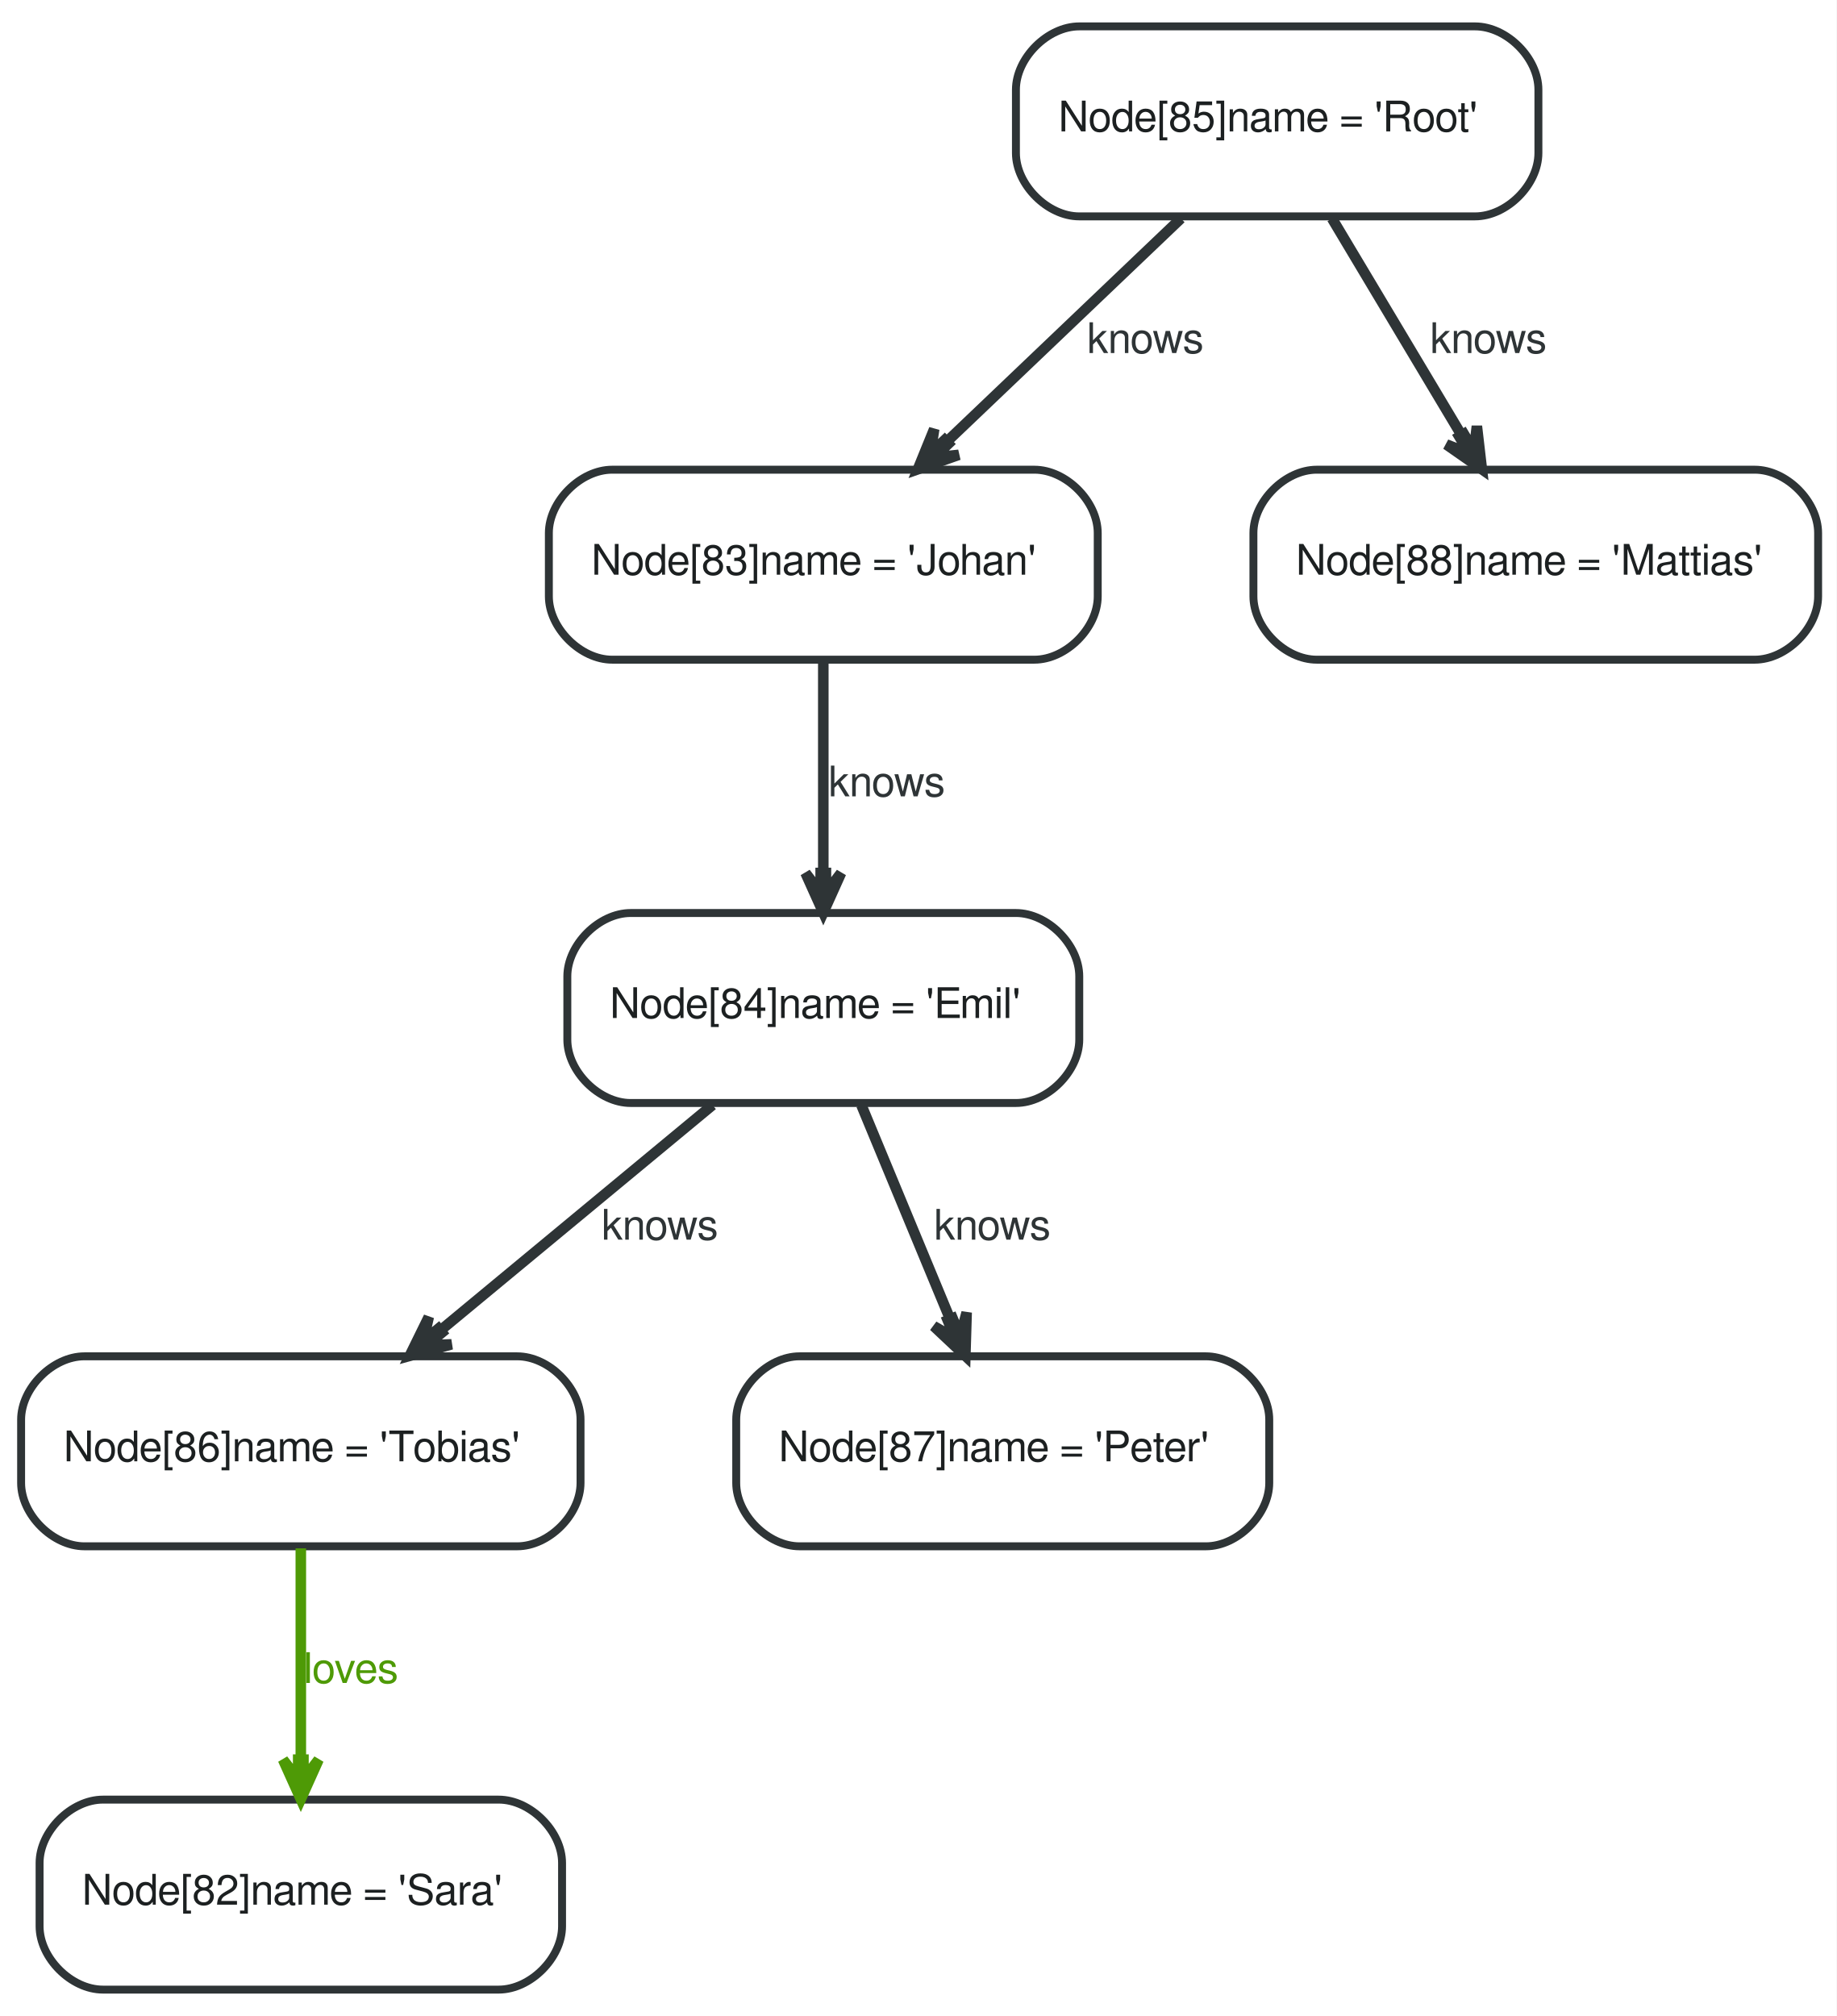
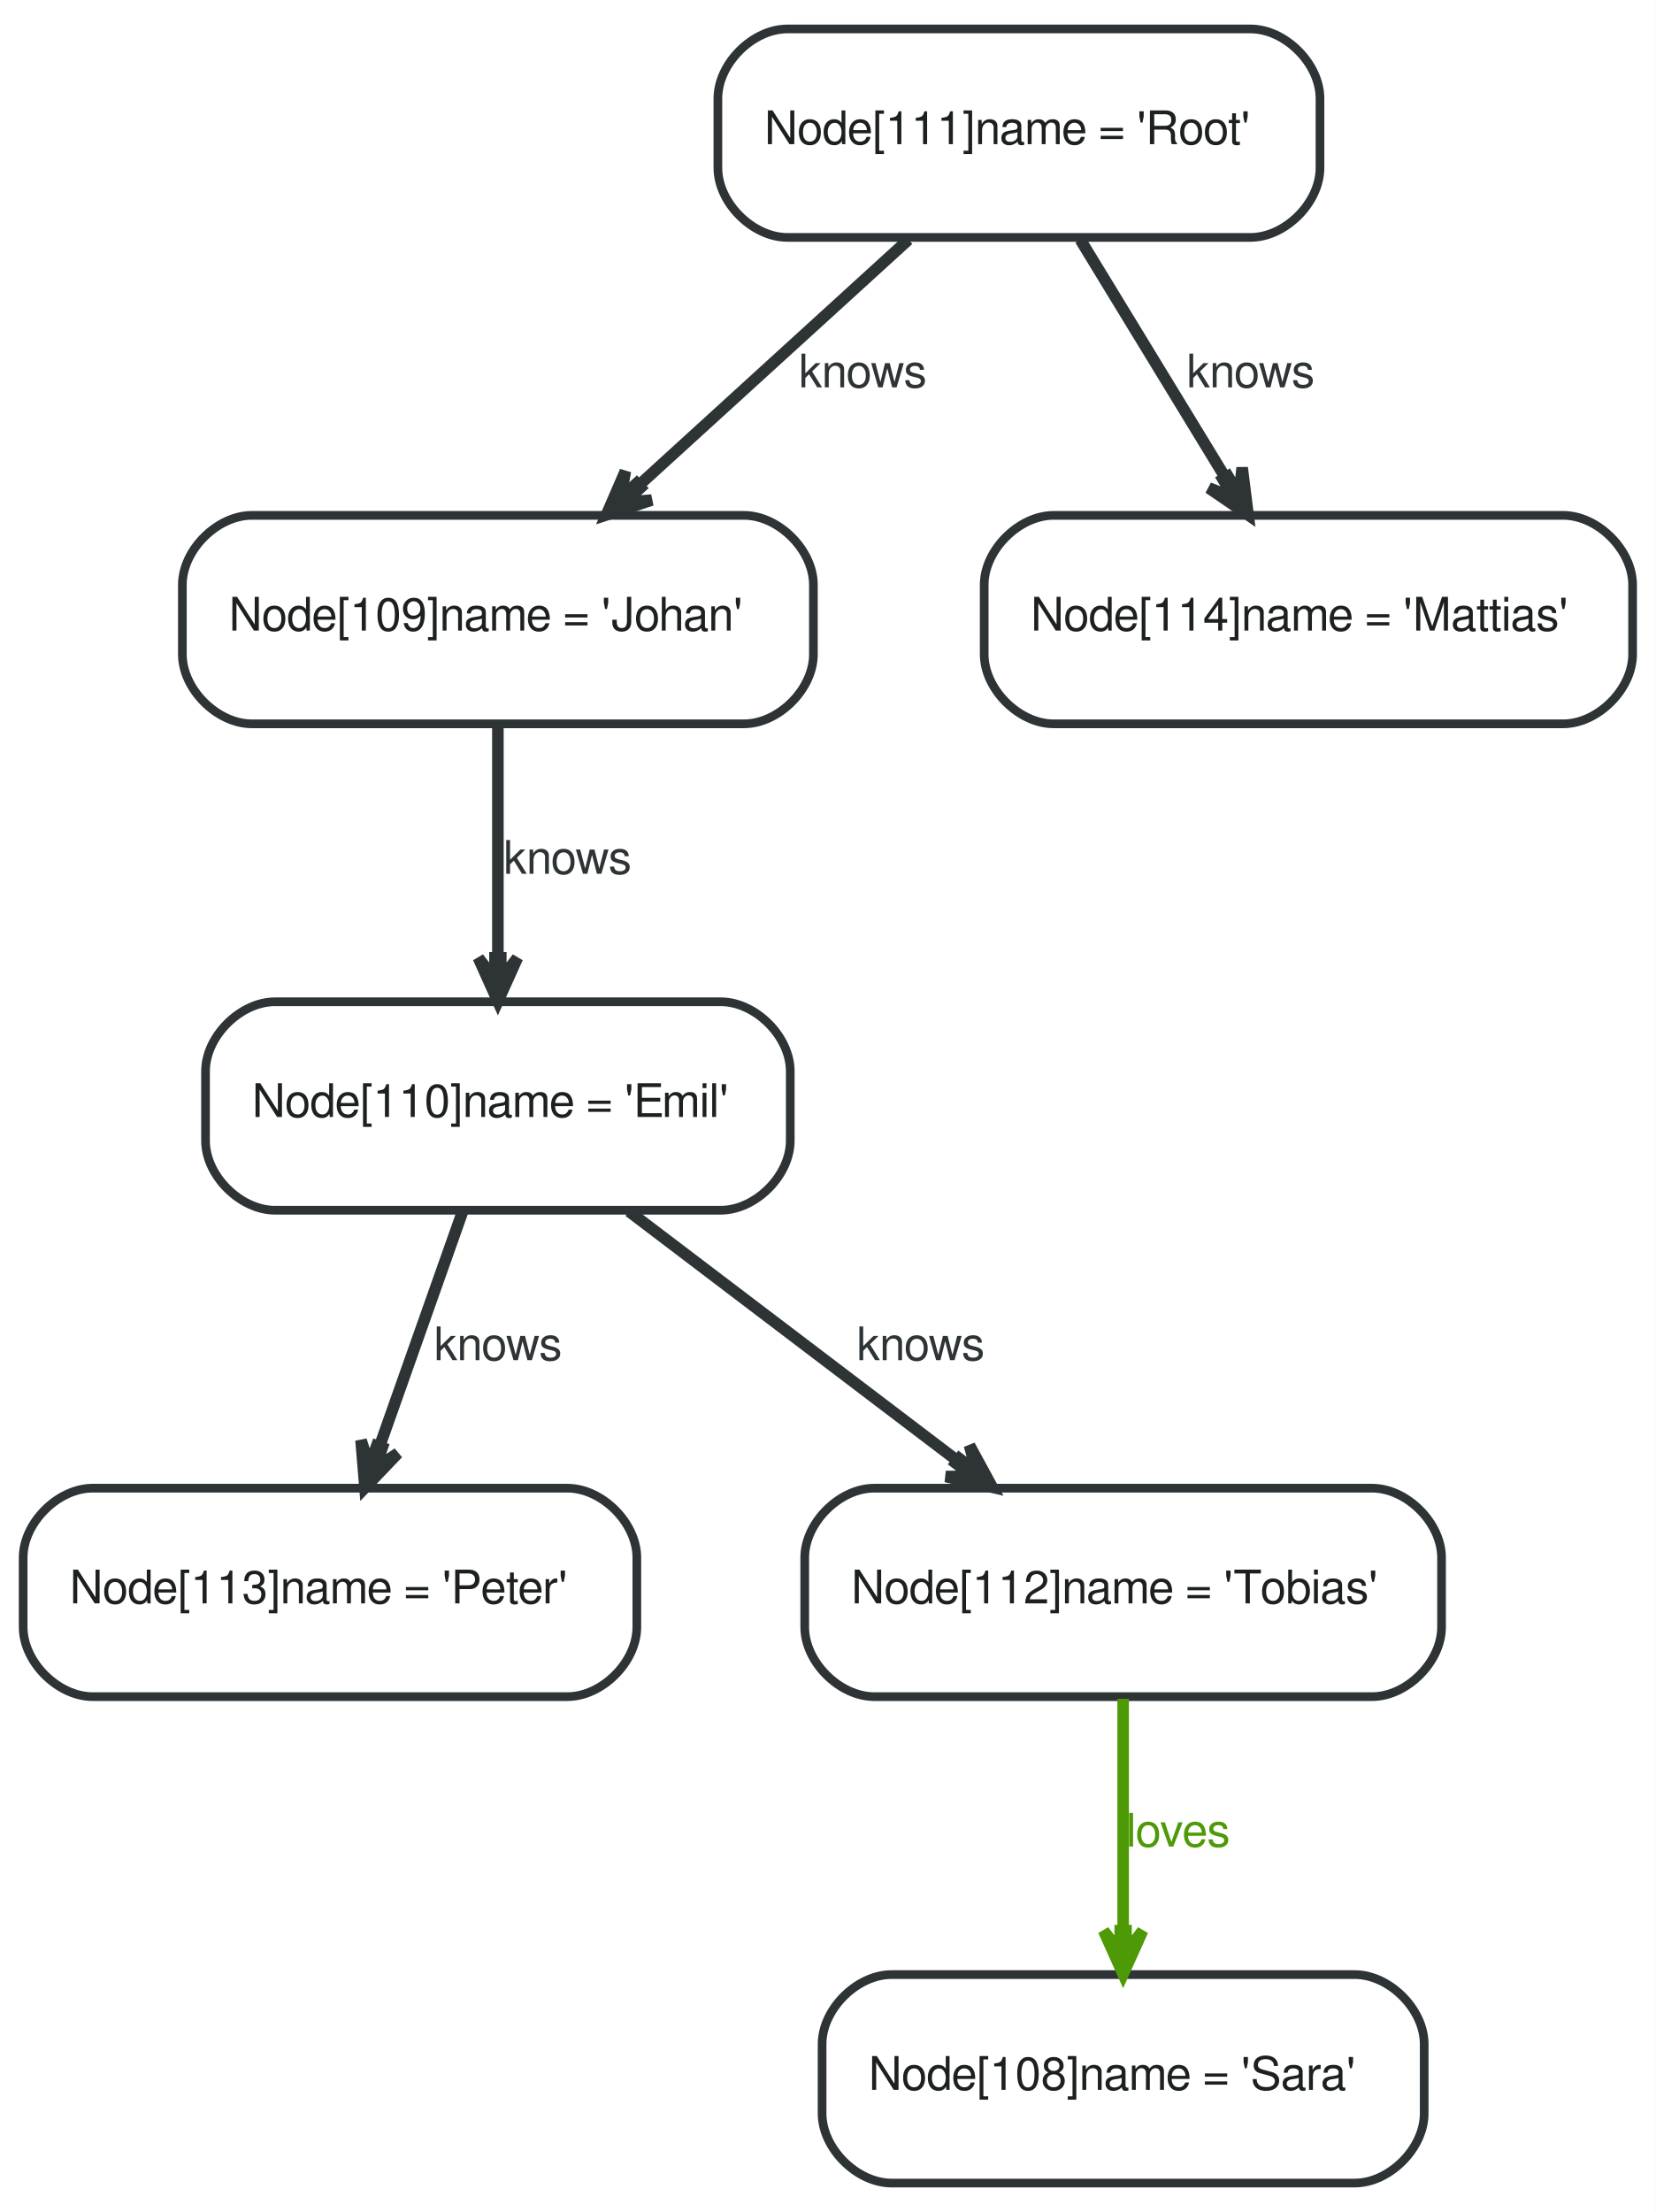
- <svg xmlns="http://www.w3.org/2000/svg" width="348pt" height="382pt" viewBox="0.00 0.00 348.00 382.00">
+ <svg xmlns="http://www.w3.org/2000/svg" width="286pt" height="382pt" viewBox="0.00 0.00 286.00 382.00">
  <g id="graph0" class="graph" transform="scale(1 1) rotate(0) translate(4 378)">
-     <polygon fill="white" stroke="none" points="-4,4 -4,-378 344,-378 344,4 -4,4" />
+     <polygon fill="white" stroke="none" points="-4,4 -4,-378 282,-378 282,4 -4,4" />
    <g id="node1" class="node">
-       <path fill="#ffffff" stroke="#2e3436" stroke-width="1.5" d="M15.5,-1C15.5,-1 90.5,-1 90.5,-1 96.5,-1 102.5,-7 102.5,-13 102.5,-13 102.5,-25 102.5,-25 102.5,-31 96.5,-37 90.5,-37 90.5,-37 15.5,-37 15.5,-37 9.5,-37 3.5,-31 3.5,-25 3.5,-25 3.5,-13 3.5,-13 3.5,-7 9.5,-1 15.5,-1" />
-       <text text-anchor="start" x="11.5" y="-17.1" font-family="FreeSans" font-size="8.00" fill="#1c2021">Node[82]name = 'Sara'</text>
+       <path fill="#ffffff" stroke="#2e3436" stroke-width="1.5" d="M150,-1C150,-1 230,-1 230,-1 236,-1 242,-7 242,-13 242,-13 242,-25 242,-25 242,-31 236,-37 230,-37 230,-37 150,-37 150,-37 144,-37 138,-31 138,-25 138,-25 138,-13 138,-13 138,-7 144,-1 150,-1" />
+       <text text-anchor="start" x="146" y="-17.1" font-family="FreeSans" font-size="8.00" fill="#1c2021">Node[108]name = 'Sara'</text>
    </g>
    <g id="node2" class="node">
-       <path fill="#ffffff" stroke="#2e3436" stroke-width="1.5" d="M112,-253C112,-253 192,-253 192,-253 198,-253 204,-259 204,-265 204,-265 204,-277 204,-277 204,-283 198,-289 192,-289 192,-289 112,-289 112,-289 106,-289 100,-283 100,-277 100,-277 100,-265 100,-265 100,-259 106,-253 112,-253" />
-       <text text-anchor="start" x="108" y="-269.1" font-family="FreeSans" font-size="8.00" fill="#1c2021">Node[83]name = 'Johan'</text>
+       <path fill="#ffffff" stroke="#2e3436" stroke-width="1.5" d="M39.5,-253C39.5,-253 124.5,-253 124.5,-253 130.5,-253 136.5,-259 136.5,-265 136.5,-265 136.5,-277 136.5,-277 136.5,-283 130.5,-289 124.5,-289 124.5,-289 39.5,-289 39.5,-289 33.5,-289 27.5,-283 27.5,-277 27.5,-277 27.5,-265 27.5,-265 27.5,-259 33.5,-253 39.5,-253" />
+       <text text-anchor="start" x="35.5" y="-269.1" font-family="FreeSans" font-size="8.00" fill="#1c2021">Node[109]name = 'Johan'</text>
    </g>
    <g id="node3" class="node">
-       <path fill="#ffffff" stroke="#2e3436" stroke-width="1.5" d="M115.5,-169C115.5,-169 188.5,-169 188.5,-169 194.5,-169 200.5,-175 200.5,-181 200.5,-181 200.5,-193 200.5,-193 200.5,-199 194.5,-205 188.5,-205 188.5,-205 115.5,-205 115.5,-205 109.5,-205 103.5,-199 103.5,-193 103.5,-193 103.5,-181 103.5,-181 103.5,-175 109.5,-169 115.5,-169" />
-       <text text-anchor="start" x="111.5" y="-185.1" font-family="FreeSans" font-size="8.00" fill="#1c2021">Node[84]name = 'Emil'</text>
+       <path fill="#ffffff" stroke="#2e3436" stroke-width="1.5" d="M43.5,-169C43.5,-169 120.5,-169 120.5,-169 126.5,-169 132.5,-175 132.5,-181 132.5,-181 132.5,-193 132.5,-193 132.5,-199 126.5,-205 120.5,-205 120.5,-205 43.5,-205 43.5,-205 37.5,-205 31.5,-199 31.5,-193 31.5,-193 31.5,-181 31.5,-181 31.5,-175 37.5,-169 43.5,-169" />
+       <text text-anchor="start" x="39.5" y="-185.1" font-family="FreeSans" font-size="8.00" fill="#1c2021">Node[110]name = 'Emil'</text>
    </g>
    <g id="edge1" class="edge">
-       <path fill="none" stroke="#2e3436" stroke-width="2" d="M152,-252.61C152,-241.008 152,-225.58 152,-212.71" />
-       <polygon fill="#2e3436" stroke="#2e3436" stroke-width="2" points="152,-205.084 155.375,-212.584 152.5,-208.834 152.5,-212.584 152,-212.584 151.5,-212.584 151.5,-208.834 148.625,-212.584 152,-205.084 152,-205.084" />
-       <text text-anchor="middle" x="164" y="-227.1" font-family="FreeSans" font-size="8.00" fill="#2e3436">knows</text>
+       <path fill="none" stroke="#2e3436" stroke-width="2" d="M82,-252.61C82,-241.008 82,-225.58 82,-212.71" />
+       <polygon fill="#2e3436" stroke="#2e3436" stroke-width="2" points="82,-205.084 85.375,-212.584 82.5,-208.834 82.5,-212.584 82,-212.584 81.5,-212.584 81.5,-208.834 78.625,-212.584 82,-205.084 82,-205.084" />
+       <text text-anchor="middle" x="94" y="-227.1" font-family="FreeSans" font-size="8.00" fill="#2e3436">knows</text>
    </g>
    <g id="node4" class="node">
      <path fill="#ffffff" stroke="#2e3436" stroke-width="1.5" d="M12,-85C12,-85 94,-85 94,-85 100,-85 106,-91 106,-97 106,-97 106,-109 106,-109 106,-115 100,-121 94,-121 94,-121 12,-121 12,-121 6,-121 0,-115 0,-109 0,-109 0,-97 0,-97 0,-91 6,-85 12,-85" />
-       <text text-anchor="start" x="8" y="-101.1" font-family="FreeSans" font-size="8.00" fill="#1c2021">Node[86]name = 'Tobias'</text>
+       <text text-anchor="start" x="8" y="-101.1" font-family="FreeSans" font-size="8.00" fill="#1c2021">Node[113]name = 'Peter'</text>
    </g>
    <g id="edge2" class="edge">
-       <path fill="none" stroke="#2e3436" stroke-width="2" d="M131.005,-168.61C116.073,-156.242 95.891,-139.526 79.797,-126.195" />
-       <polygon fill="#2e3436" stroke="#2e3436" stroke-width="2" points="73.626,-121.084 81.555,-123.269 76.833,-123.091 79.721,-125.483 79.402,-125.868 79.083,-126.253 76.195,-123.861 77.249,-128.467 73.626,-121.084 73.626,-121.084" />
-       <text text-anchor="middle" x="121" y="-143.1" font-family="FreeSans" font-size="8.00" fill="#2e3436">knows</text>
+       <path fill="none" stroke="#2e3436" stroke-width="2" d="M75.85,-168.61C71.708,-156.899 66.188,-141.289 61.61,-128.346" />
+       <polygon fill="#2e3436" stroke="#2e3436" stroke-width="2" points="59.042,-121.084 64.724,-127.029 60.764,-124.453 62.014,-127.988 61.543,-128.155 61.071,-128.321 59.821,-124.786 58.361,-129.28 59.042,-121.084 59.042,-121.084" />
+       <text text-anchor="middle" x="82" y="-143.1" font-family="FreeSans" font-size="8.00" fill="#2e3436">knows</text>
    </g>
    <g id="node5" class="node">
-       <path fill="#ffffff" stroke="#2e3436" stroke-width="1.5" d="M147.5,-85C147.5,-85 224.5,-85 224.5,-85 230.5,-85 236.5,-91 236.5,-97 236.5,-97 236.5,-109 236.5,-109 236.5,-115 230.5,-121 224.5,-121 224.5,-121 147.5,-121 147.5,-121 141.5,-121 135.5,-115 135.5,-109 135.5,-109 135.5,-97 135.5,-97 135.5,-91 141.5,-85 147.5,-85" />
-       <text text-anchor="start" x="143.5" y="-101.1" font-family="FreeSans" font-size="8.00" fill="#1c2021">Node[87]name = 'Peter'</text>
+       <path fill="#ffffff" stroke="#2e3436" stroke-width="1.5" d="M147,-85C147,-85 233,-85 233,-85 239,-85 245,-91 245,-97 245,-97 245,-109 245,-109 245,-115 239,-121 233,-121 233,-121 147,-121 147,-121 141,-121 135,-115 135,-109 135,-109 135,-97 135,-97 135,-91 141,-85 147,-85" />
+       <text text-anchor="start" x="143" y="-101.1" font-family="FreeSans" font-size="8.00" fill="#1c2021">Node[112]name = 'Tobias'</text>
    </g>
    <g id="edge3" class="edge">
-       <path fill="none" stroke="#2e3436" stroke-width="2" d="M159.211,-168.61C164.066,-156.899 170.539,-141.289 175.905,-128.346" />
-       <polygon fill="#2e3436" stroke="#2e3436" stroke-width="2" points="178.916,-121.084 179.161,-129.305 177.942,-124.739 176.506,-128.203 176.044,-128.012 175.582,-127.82 177.018,-124.356 172.926,-126.719 178.916,-121.084 178.916,-121.084" />
-       <text text-anchor="middle" x="184" y="-143.1" font-family="FreeSans" font-size="8.00" fill="#2e3436">knows</text>
+       <path fill="none" stroke="#2e3436" stroke-width="2" d="M104.64,-168.81C121.057,-156.346 143.39,-139.389 161.095,-125.946" />
+       <polygon fill="#2e3436" stroke="#2e3436" stroke-width="2" points="167.389,-121.167 163.457,-128.391 164.705,-123.833 161.718,-126.101 161.416,-125.703 161.114,-125.304 164.1,-123.037 159.375,-123.015 167.389,-121.167 167.389,-121.167" />
+       <text text-anchor="middle" x="155" y="-143.1" font-family="FreeSans" font-size="8.00" fill="#2e3436">knows</text>
    </g>
    <g id="edge6" class="edge">
-       <path fill="none" stroke="#4e9a06" stroke-width="2" d="M53,-84.61C53,-73.008 53,-57.58 53,-44.71" />
-       <polygon fill="#4e9a06" stroke="#4e9a06" stroke-width="2" points="53,-37.084 56.375,-44.584 53.5,-40.834 53.5,-44.584 53,-44.584 52.5,-44.584 52.5,-40.834 49.625,-44.584 53,-37.084 53,-37.084" />
-       <text text-anchor="middle" x="62.5" y="-59.1" font-family="FreeSans" font-size="8.00" fill="#4e9a06">loves</text>
+       <path fill="none" stroke="#4e9a06" stroke-width="2" d="M190,-84.61C190,-73.008 190,-57.58 190,-44.71" />
+       <polygon fill="#4e9a06" stroke="#4e9a06" stroke-width="2" points="190,-37.084 193.375,-44.584 190.5,-40.834 190.5,-44.584 190,-44.584 189.5,-44.584 189.5,-40.834 186.625,-44.584 190,-37.084 190,-37.084" />
+       <text text-anchor="middle" x="199.5" y="-59.1" font-family="FreeSans" font-size="8.00" fill="#4e9a06">loves</text>
    </g>
    <g id="node6" class="node">
-       <path fill="#ffffff" stroke="#2e3436" stroke-width="1.5" d="M200.5,-337C200.5,-337 275.5,-337 275.5,-337 281.5,-337 287.5,-343 287.5,-349 287.5,-349 287.5,-361 287.5,-361 287.5,-367 281.5,-373 275.5,-373 275.5,-373 200.5,-373 200.5,-373 194.5,-373 188.5,-367 188.5,-361 188.5,-361 188.5,-349 188.5,-349 188.5,-343 194.5,-337 200.5,-337" />
-       <text text-anchor="start" x="196.5" y="-353.1" font-family="FreeSans" font-size="8.00" fill="#1c2021">Node[85]name = 'Root'</text>
+       <path fill="#ffffff" stroke="#2e3436" stroke-width="1.5" d="M132,-337C132,-337 212,-337 212,-337 218,-337 224,-343 224,-349 224,-349 224,-361 224,-361 224,-367 218,-373 212,-373 212,-373 132,-373 132,-373 126,-373 120,-367 120,-361 120,-361 120,-349 120,-349 120,-343 126,-337 132,-337" />
+       <text text-anchor="start" x="128" y="-353.1" font-family="FreeSans" font-size="8.00" fill="#1c2021">Node[111]name = 'Root'</text>
+     </g>
+     <g id="edge5" class="edge">
+       <path fill="none" stroke="#2e3436" stroke-width="2" d="M152.913,-336.61C139.339,-324.242 120.992,-307.526 106.361,-294.195" />
+       <polygon fill="#2e3436" stroke="#2e3436" stroke-width="2" points="100.751,-289.084 108.568,-291.64 103.859,-291.24 106.631,-293.765 106.295,-294.135 105.958,-294.505 103.186,-291.979 104.022,-296.63 100.751,-289.084 100.751,-289.084" />
+       <text text-anchor="middle" x="145" y="-311.1" font-family="FreeSans" font-size="8.00" fill="#2e3436">knows</text>
+     </g>
+     <g id="node7" class="node">
+       <path fill="#ffffff" stroke="#2e3436" stroke-width="1.5" d="M178,-253C178,-253 266,-253 266,-253 272,-253 278,-259 278,-265 278,-265 278,-277 278,-277 278,-283 272,-289 266,-289 266,-289 178,-289 178,-289 172,-289 166,-283 166,-277 166,-277 166,-265 166,-265 166,-259 172,-253 178,-253" />
+       <text text-anchor="start" x="174" y="-269.1" font-family="FreeSans" font-size="8.00" fill="#1c2021">Node[114]name = 'Mattias'</text>
    </g>
    <g id="edge4" class="edge">
-       <path fill="none" stroke="#2e3436" stroke-width="2" d="M219.762,-336.61C206.905,-324.351 189.569,-307.821 175.65,-294.55" />
-       <polygon fill="#2e3436" stroke="#2e3436" stroke-width="2" points="169.917,-289.084 177.674,-291.817 172.976,-291.31 175.69,-293.898 175.345,-294.259 175,-294.621 172.286,-292.034 173.016,-296.702 169.917,-289.084 169.917,-289.084" />
-       <text text-anchor="middle" x="213" y="-311.1" font-family="FreeSans" font-size="8.00" fill="#2e3436">knows</text>
-     </g>
-     <g id="node7" class="node">
-       <path fill="#ffffff" stroke="#2e3436" stroke-width="1.5" d="M245.5,-253C245.5,-253 328.5,-253 328.5,-253 334.5,-253 340.5,-259 340.5,-265 340.5,-265 340.5,-277 340.5,-277 340.5,-283 334.5,-289 328.5,-289 328.5,-289 245.5,-289 245.5,-289 239.5,-289 233.5,-283 233.5,-277 233.5,-277 233.5,-265 233.5,-265 233.5,-259 239.5,-253 245.5,-253" />
-       <text text-anchor="start" x="241.5" y="-269.1" font-family="FreeSans" font-size="8.00" fill="#1c2021">Node[88]name = 'Mattias'</text>
-     </g>
-     <g id="edge5" class="edge">
-       <path fill="none" stroke="#2e3436" stroke-width="2" d="M248.392,-336.61C255.521,-324.68 265.067,-308.704 272.884,-295.623" />
-       <polygon fill="#2e3436" stroke="#2e3436" stroke-width="2" points="276.791,-289.084 275.841,-297.253 275.297,-292.559 273.373,-295.778 272.944,-295.522 272.515,-295.265 274.439,-292.046 270.047,-293.791 276.791,-289.084 276.791,-289.084" />
-       <text text-anchor="middle" x="278" y="-311.1" font-family="FreeSans" font-size="8.00" fill="#2e3436">knows</text>
+       <path fill="none" stroke="#2e3436" stroke-width="2" d="M182.604,-336.61C189.878,-324.68 199.62,-308.704 207.595,-295.623" />
+       <polygon fill="#2e3436" stroke="#2e3436" stroke-width="2" points="211.583,-289.084 210.56,-297.244 210.058,-292.546 208.105,-295.748 207.678,-295.487 207.252,-295.227 209.204,-292.025 204.797,-293.73 211.583,-289.084 211.583,-289.084" />
+       <text text-anchor="middle" x="212" y="-311.1" font-family="FreeSans" font-size="8.00" fill="#2e3436">knows</text>
    </g>
  </g>
</svg>
